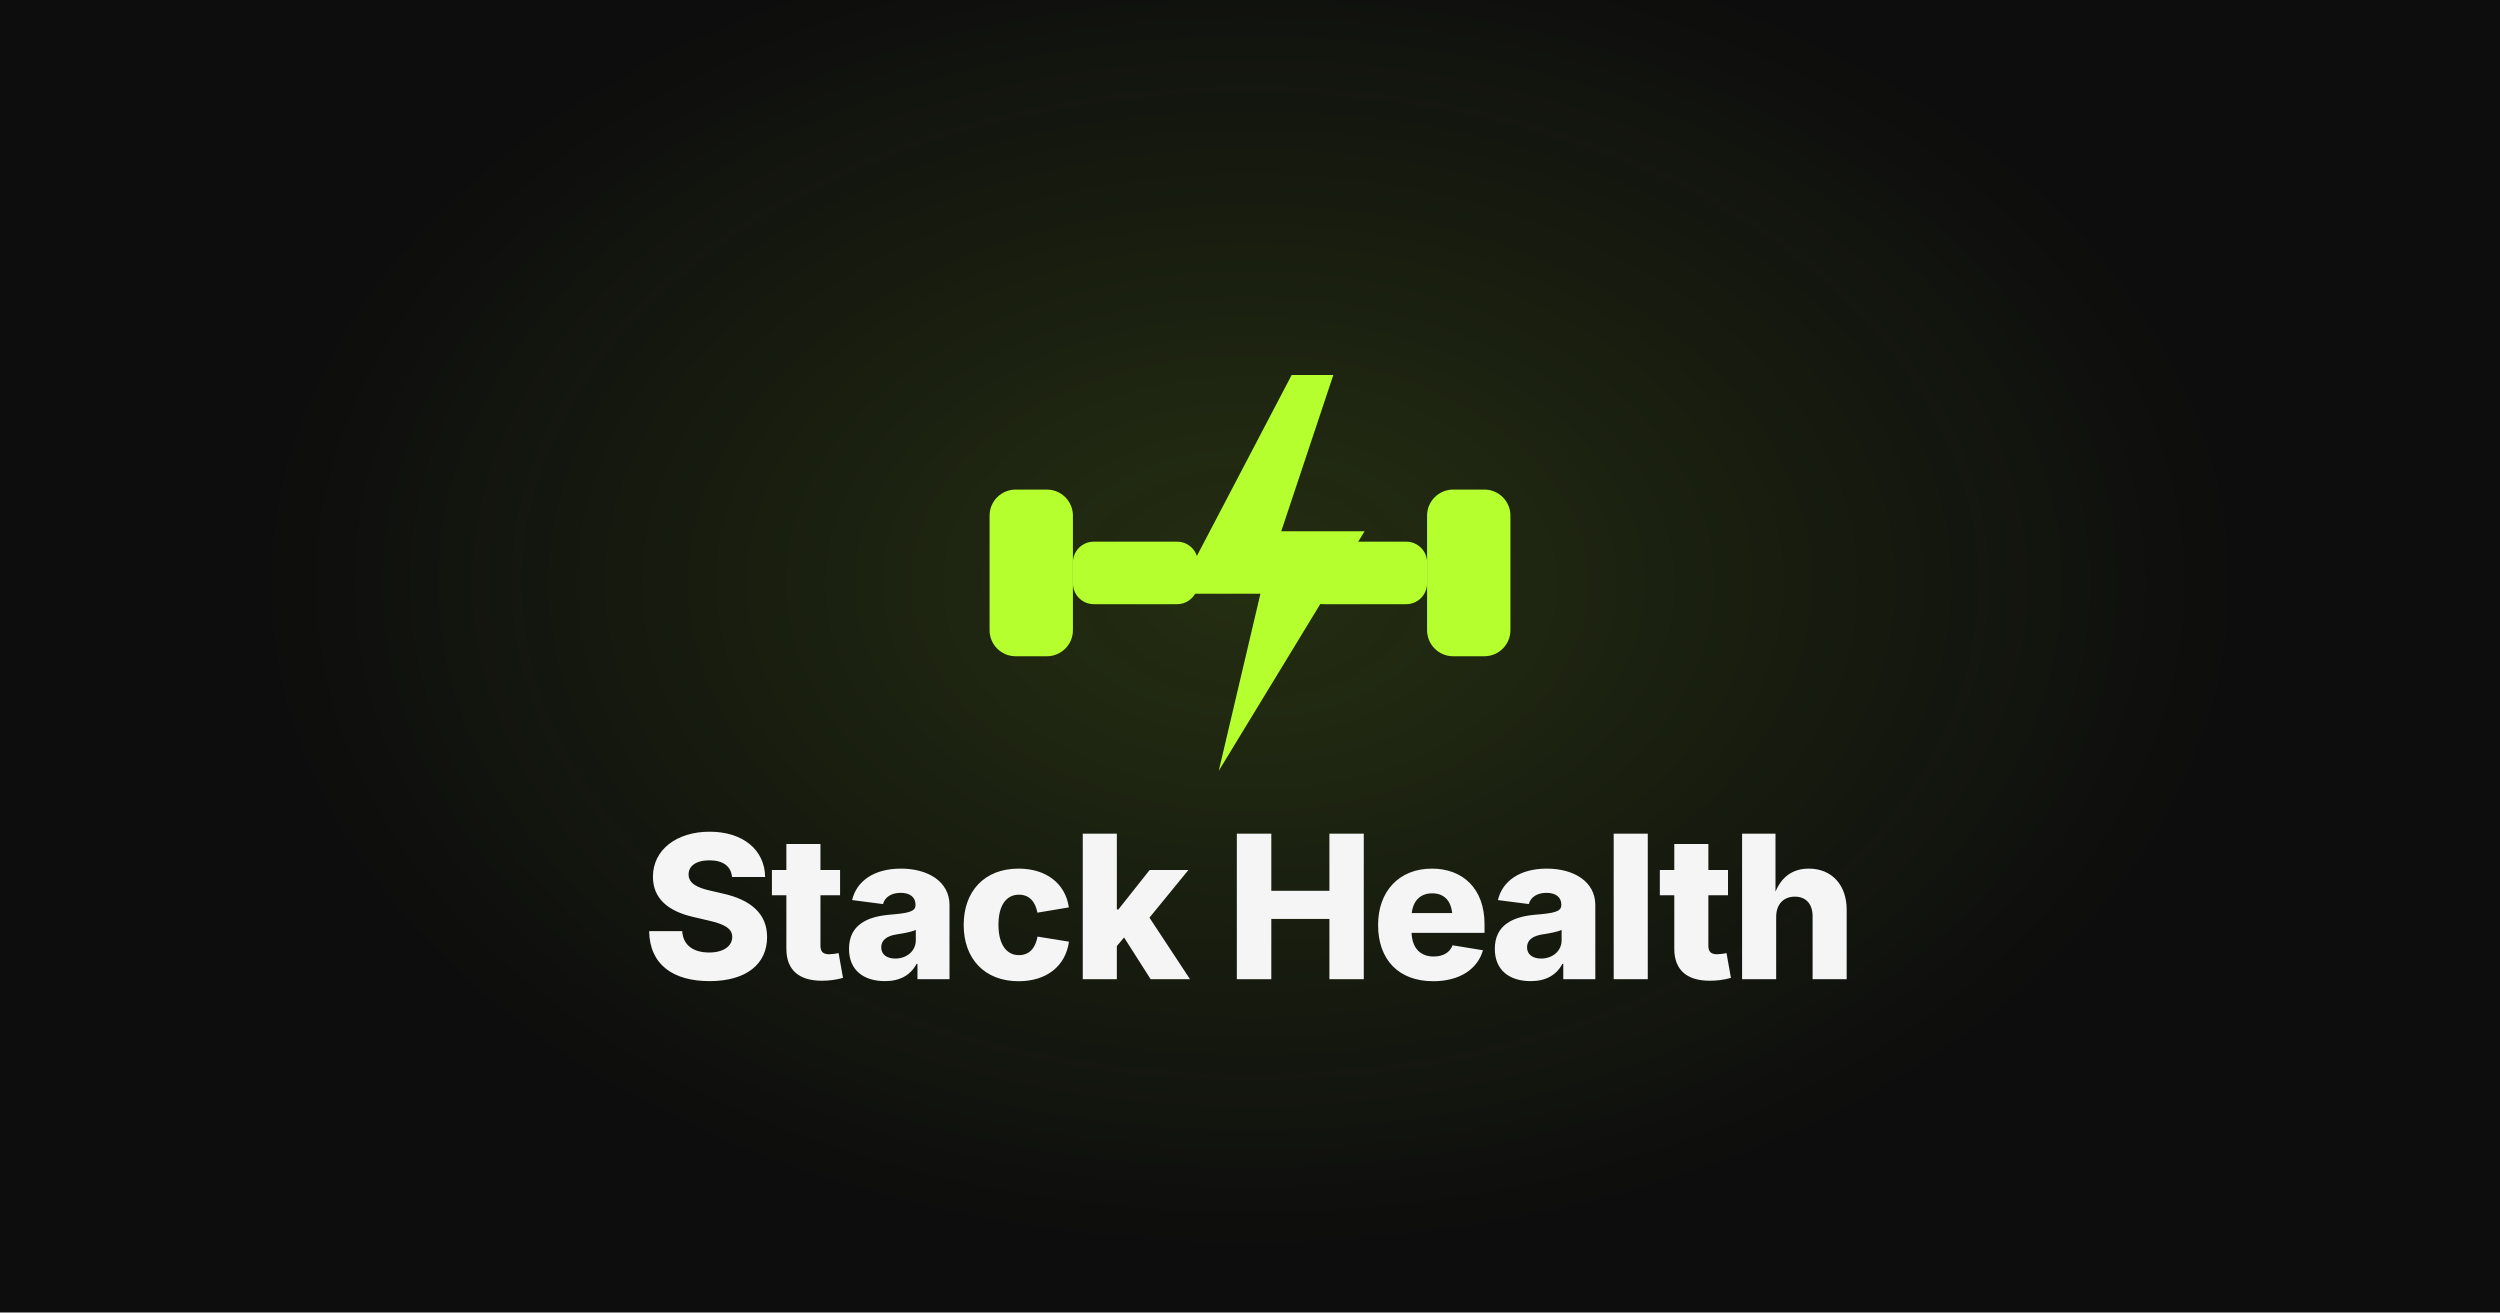
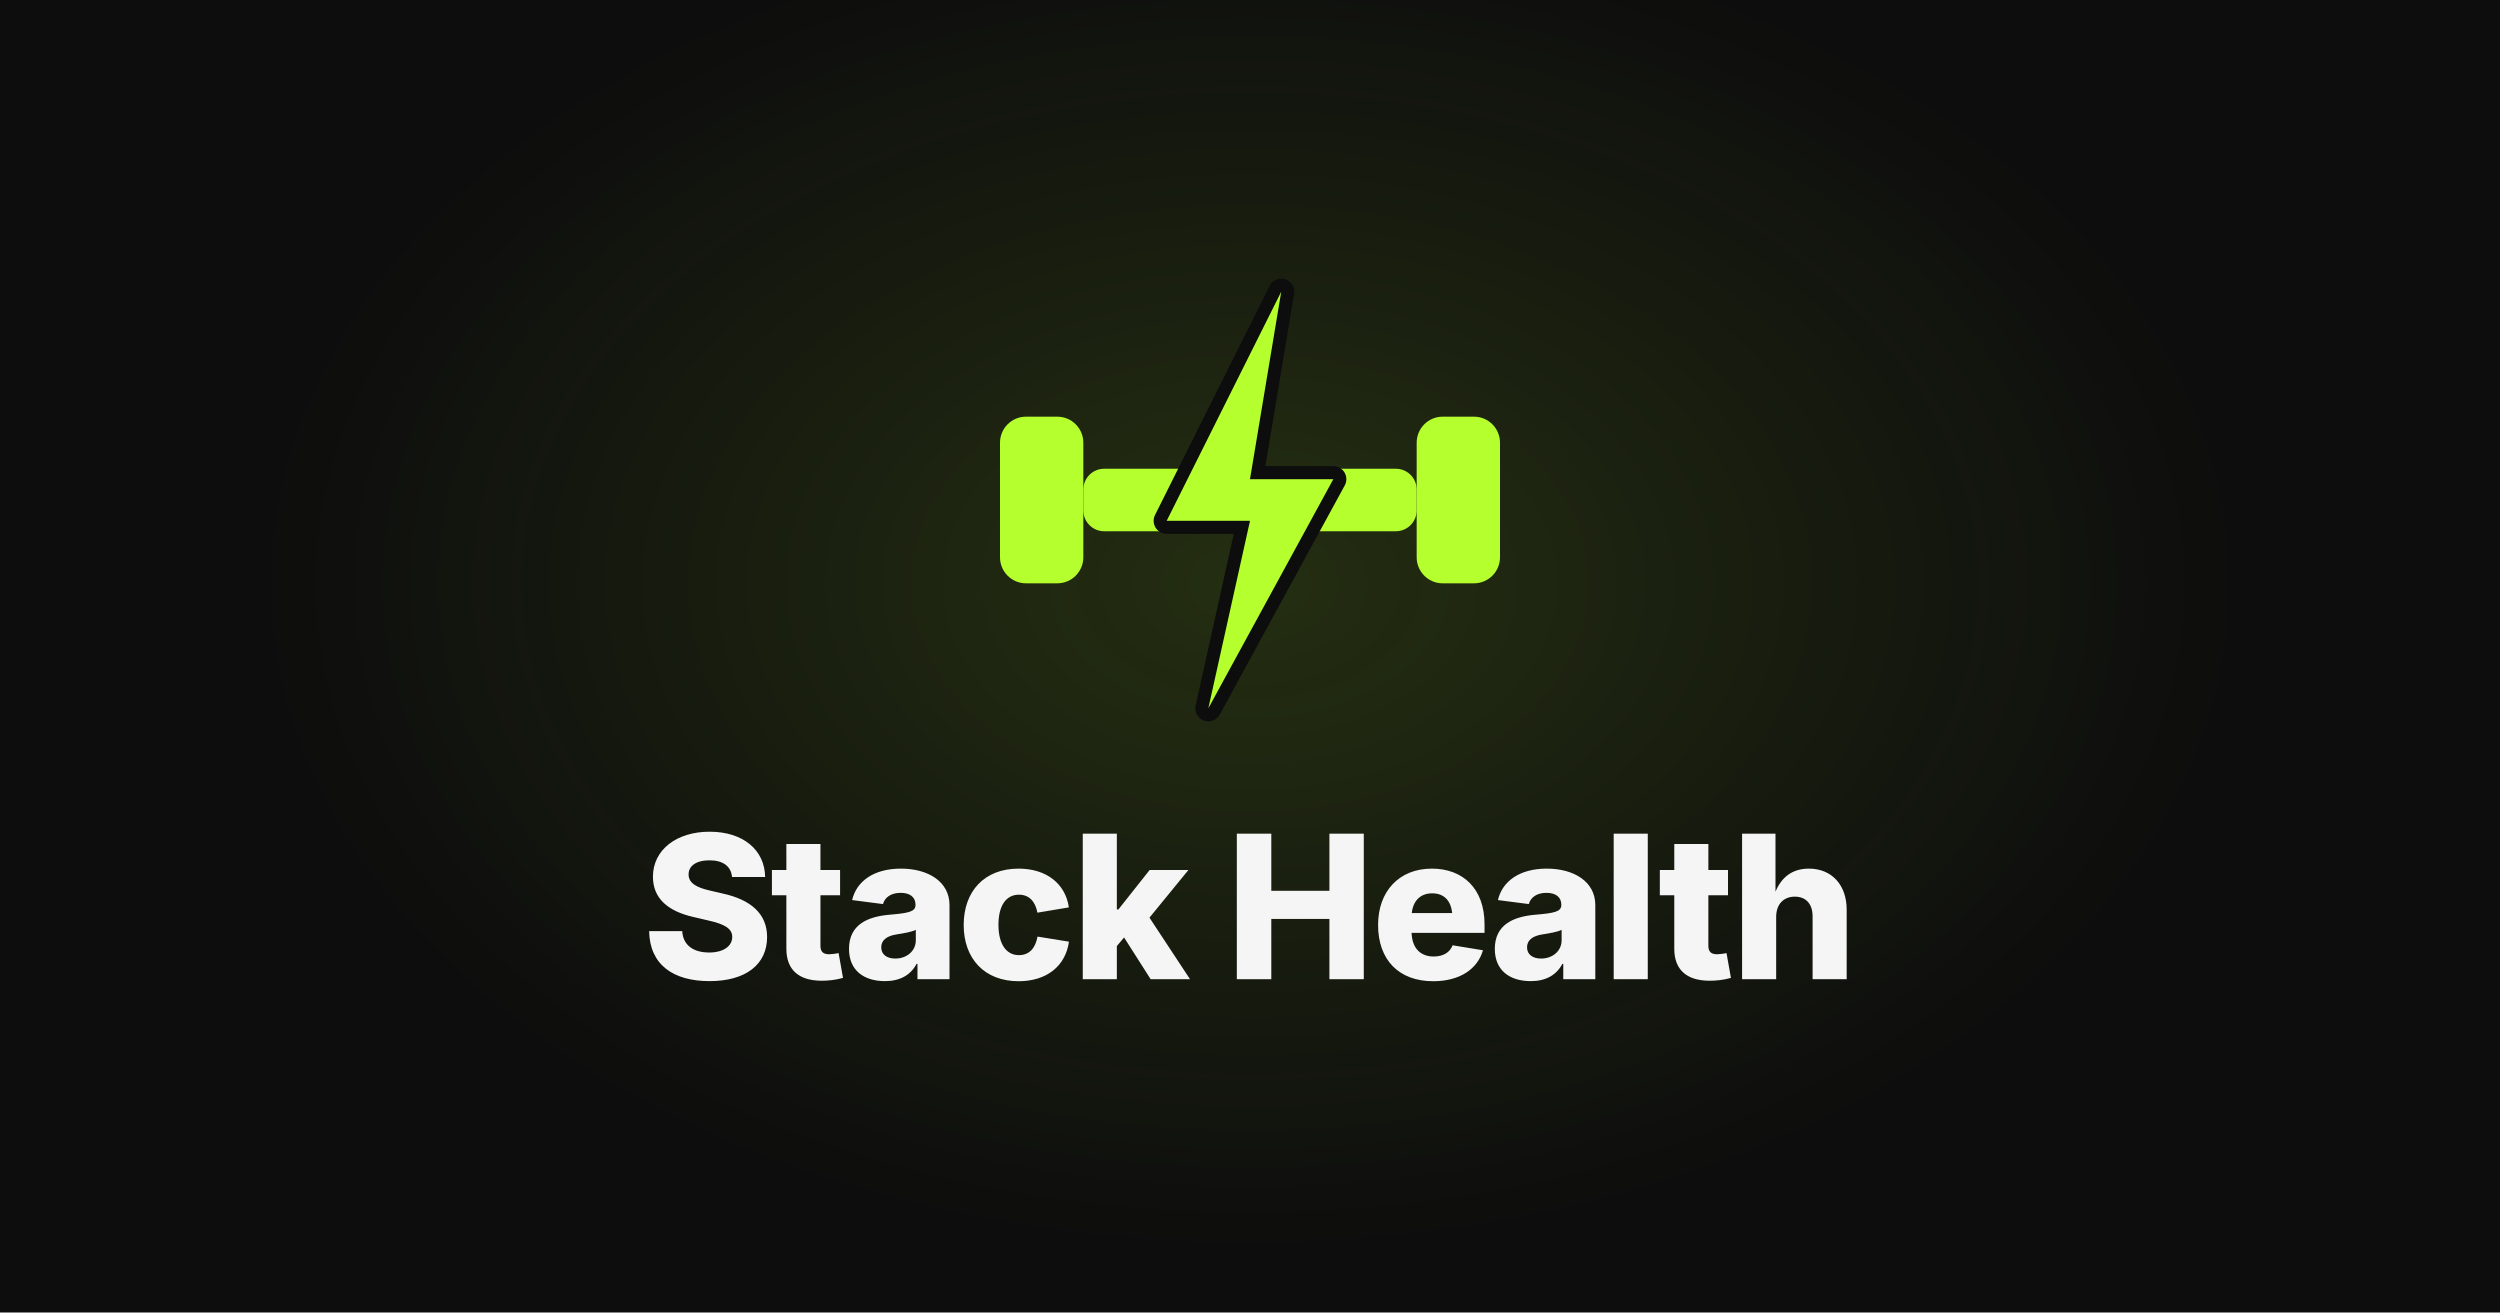
<svg xmlns="http://www.w3.org/2000/svg" width="1200" height="630" viewBox="0 0 1200 630" fill="none">
  <rect width="1200" height="630" fill="#0D0D0D" />
  <radialGradient id="glow" cx="0" cy="0" r="1" gradientUnits="userSpaceOnUse" gradientTransform="translate(600 280) rotate(90) scale(320 480)">
    <stop stop-color="#B5FF2E" stop-opacity="0.14" />
    <stop offset="1" stop-color="#B5FF2E" stop-opacity="0" />
  </radialGradient>
  <rect width="1200" height="630" fill="url(#glow)" />
-   <g transform="translate(440 115) scale(5)">
-     <rect x="7" y="24" width="8" height="16" rx="2.5" fill="#B5FF2E" />
-     <rect x="15" y="29" width="12" height="6" rx="2" fill="#B5FF2E" />
-     <rect x="37" y="29" width="12" height="6" rx="2" fill="#B5FF2E" />
-     <rect x="49" y="24" width="8" height="16" rx="2.5" fill="#B5FF2E" />
-     <path d="M36 13L25 34h8l-4 17 14-23h-8l5-15z" fill="#B5FF2E" />
+   <g transform="translate(440 80) scale(0.625)">
+     <rect x="64" y="192" width="64" height="128" rx="20" fill="#B5FF2E" />
+     <rect x="128" y="232" width="104" height="48" rx="16" fill="#B5FF2E" />
+     <rect x="280" y="232" width="104" height="48" rx="16" fill="#B5FF2E" />
+     <rect x="384" y="192" width="64" height="128" rx="20" fill="#B5FF2E" />
+     <path d="M280 96L192 272h64l-32 144 96-176h-64l24-144z" fill="#0D0D0D" stroke="#0D0D0D" stroke-width="20" stroke-linejoin="round" />
+     <path d="M280 96L192 272h64l-32 144 96-176h-64l24-144z" fill="#B5FF2E" />
  </g>
  <text x="600" y="470" fill="#F5F5F5" font-family="Inter, Pretendard, Apple SD Gothic Neo, sans-serif" font-size="96" font-weight="800" letter-spacing="-2" text-anchor="middle">Stack Health</text>
</svg>
